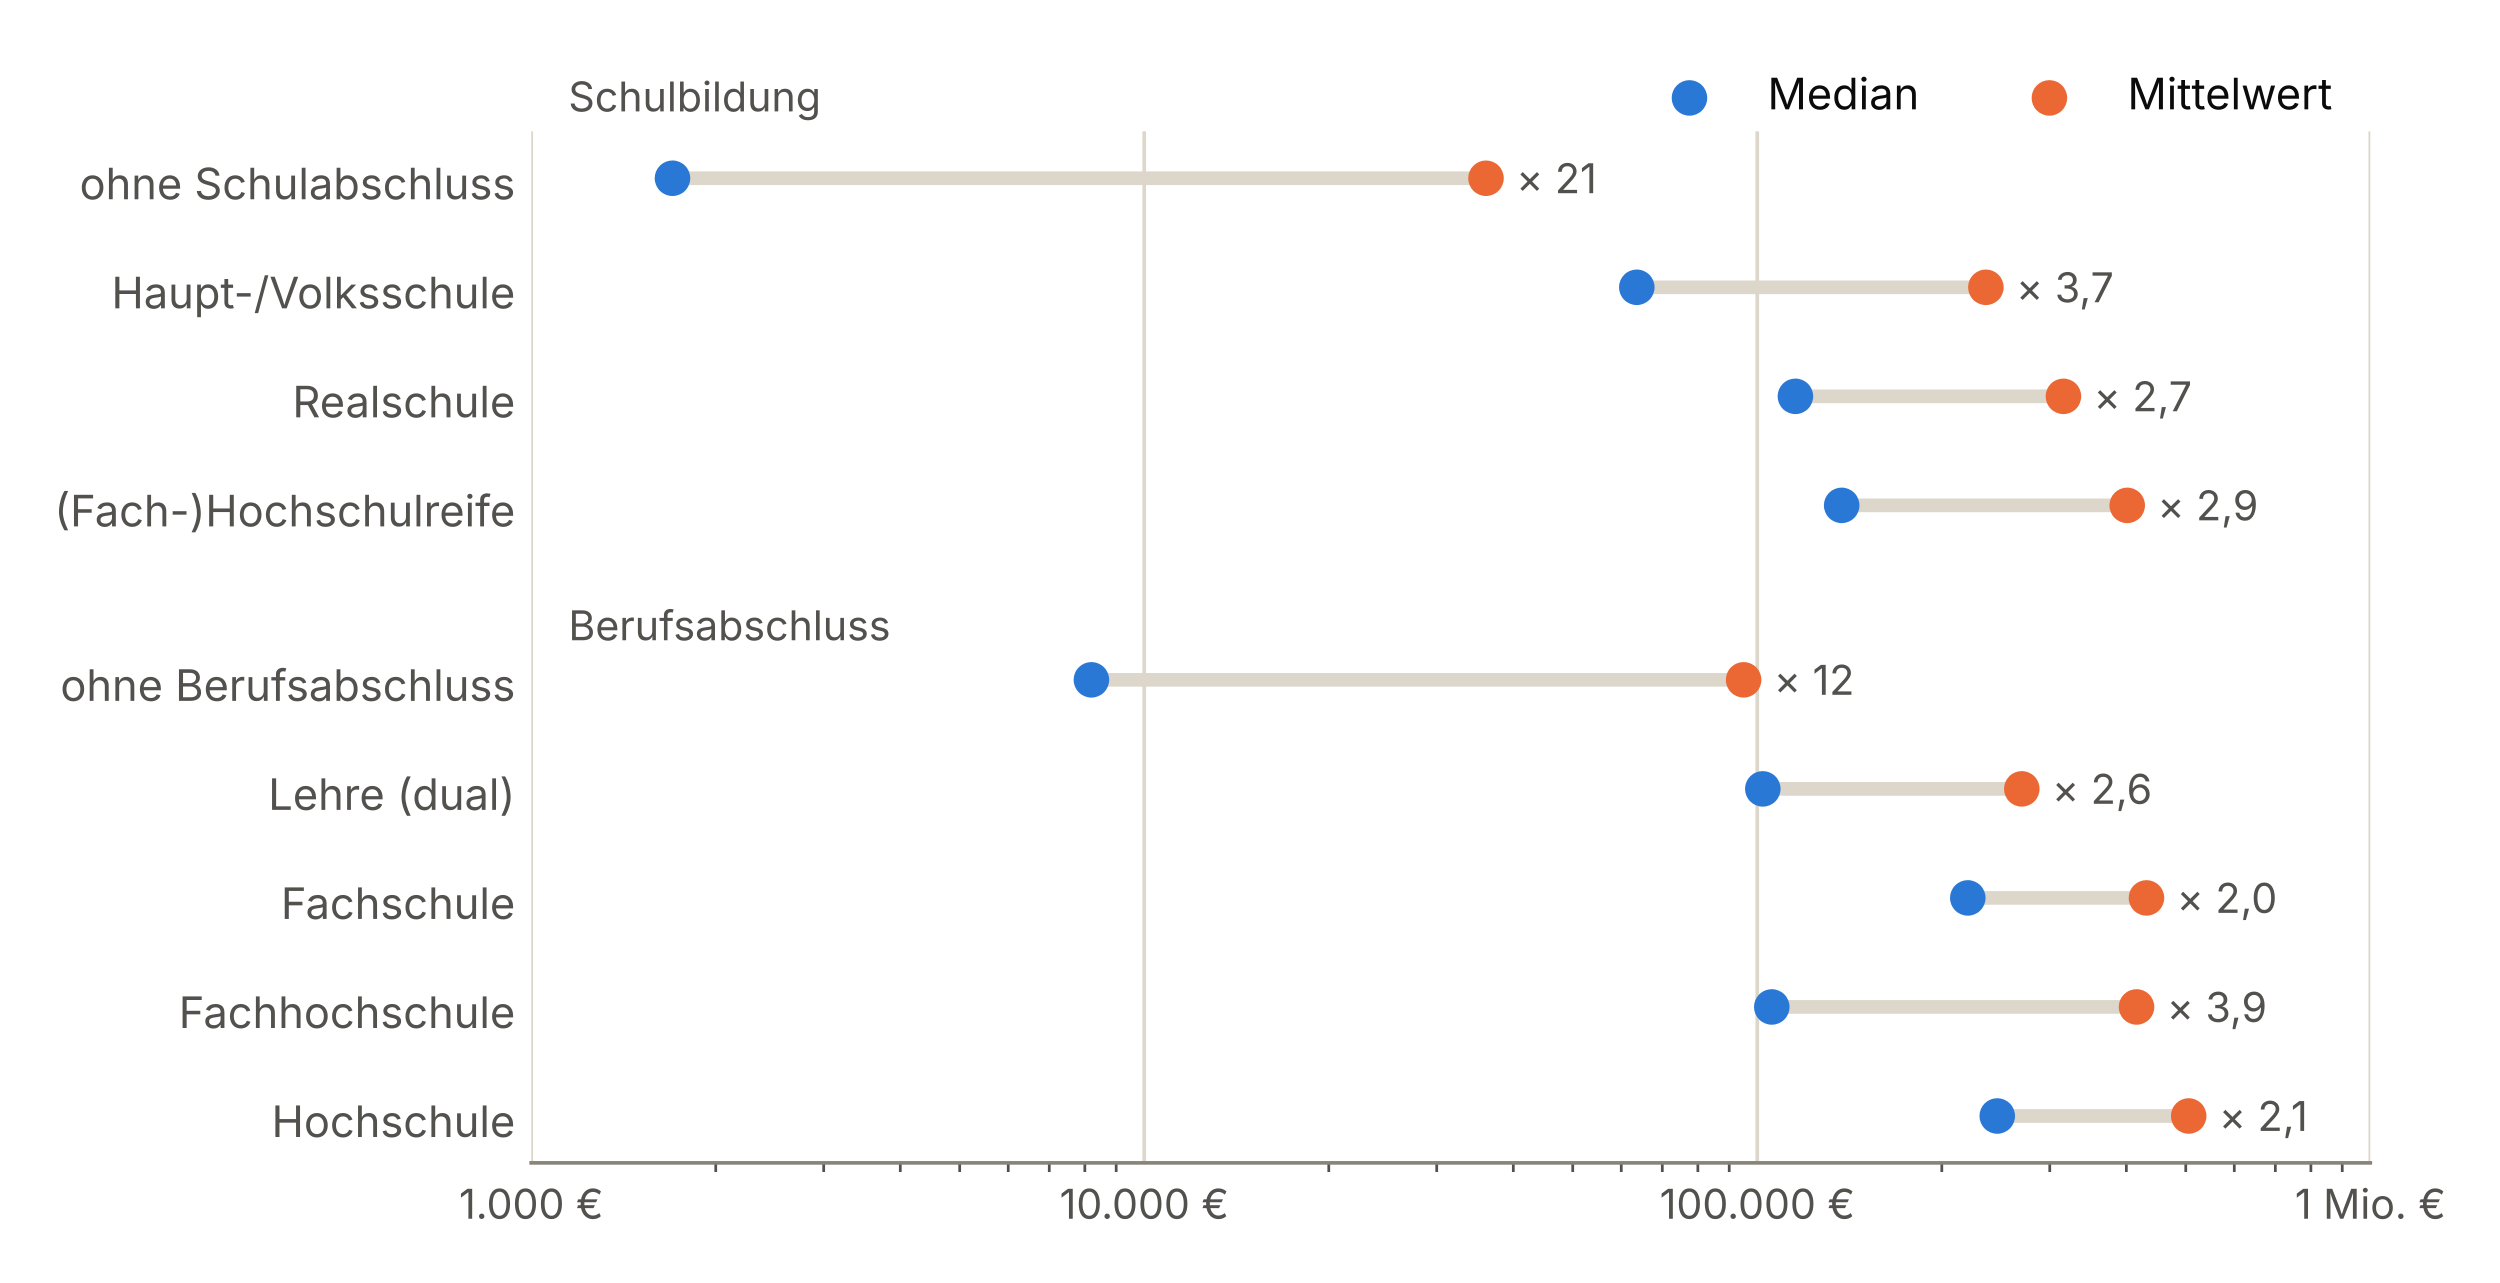
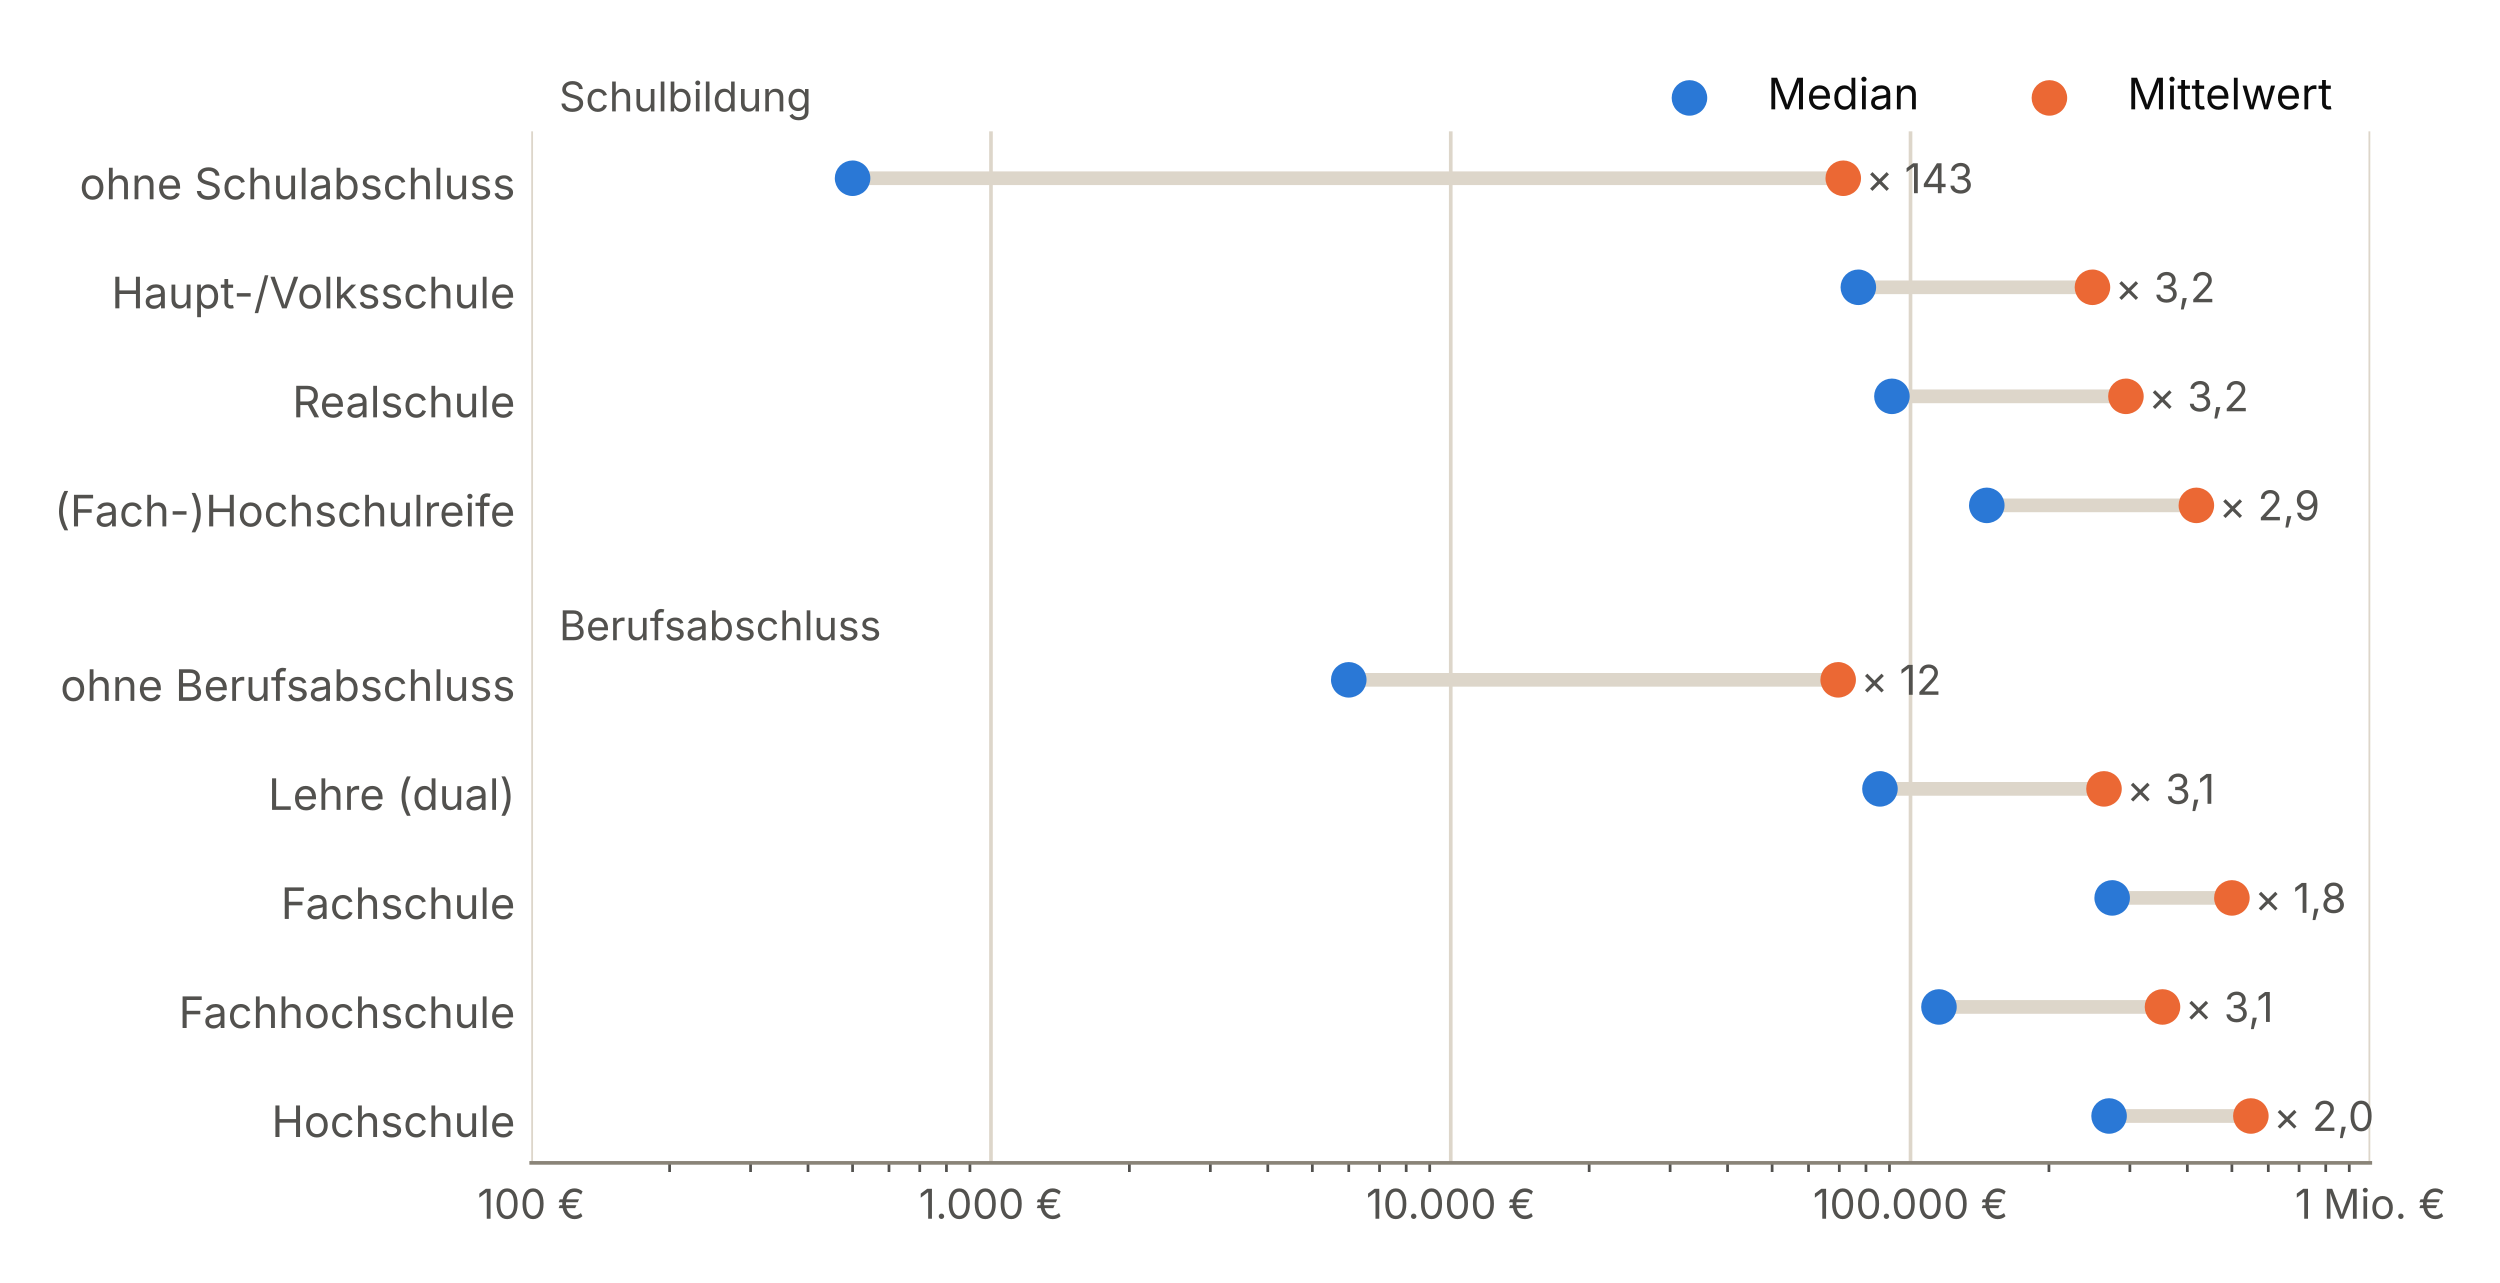
<svg xmlns="http://www.w3.org/2000/svg" xmlns:xlink="http://www.w3.org/1999/xlink" width="547.2pt" height="280.8pt" viewBox="0 0 547.2 280.8" version="1.1">
  <defs>
    <style type="text/css">*{stroke-linejoin: round; stroke-linecap: butt}</style>
  </defs>
  <g id="figure_1">
    <g id="patch_1">
      <path d="M 0 280.8  L 547.2 280.8  L 547.2 0  L 0 0  L 0 280.8  z " style="fill: none" />
    </g>
    <g id="axes_1">
      <g id="patch_2">
        <path d="M 116.27 254.53  L 518.811 254.53  L 518.811 28.752  L 116.27 28.752  L 116.27 254.53  z " style="fill: none" />
      </g>
      <g id="line2d_1">
-         <path d="M 147.192 39.014  L 325.257 39.014  " clip-path="url(#p0fa9c36479)" style="fill: none; stroke: #ddd6ca; stroke-width: 3; stroke-linecap: round" />
+         <path d="M 186.611 39.014  L 403.452 39.014  " clip-path="url(#pa0fac16e8b)" style="fill: none; stroke: #ddd6ca; stroke-width: 3; stroke-linecap: round" />
      </g>
      <g id="line2d_2">
-         <path d="M 358.258 62.881  L 434.668 62.881  " clip-path="url(#p0fa9c36479)" style="fill: none; stroke: #ddd6ca; stroke-width: 3; stroke-linecap: round" />
+         <path d="M 406.752 62.881  L 457.994 62.881  " clip-path="url(#pa0fac16e8b)" style="fill: none; stroke: #ddd6ca; stroke-width: 3; stroke-linecap: round" />
      </g>
      <g id="line2d_3">
-         <path d="M 392.977 86.748  L 451.642 86.748  " clip-path="url(#p0fa9c36479)" style="fill: none; stroke: #ddd6ca; stroke-width: 3; stroke-linecap: round" />
+         <path d="M 414.102 86.748  L 465.323 86.748  " clip-path="url(#pa0fac16e8b)" style="fill: none; stroke: #ddd6ca; stroke-width: 3; stroke-linecap: round" />
      </g>
      <g id="line2d_4">
-         <path d="M 403.103 110.614  L 465.604 110.614  " clip-path="url(#p0fa9c36479)" style="fill: none; stroke: #ddd6ca; stroke-width: 3; stroke-linecap: round" />
+         <path d="M 434.865 110.614  L 480.74 110.614  " clip-path="url(#pa0fac16e8b)" style="fill: none; stroke: #ddd6ca; stroke-width: 3; stroke-linecap: round" />
      </g>
      <g id="line2d_5">
-         <path d="M 238.886 148.801  L 381.641 148.801  " clip-path="url(#p0fa9c36479)" style="fill: none; stroke: #ddd6ca; stroke-width: 3; stroke-linecap: round" />
+         <path d="M 295.215 148.801  L 402.336 148.801  " clip-path="url(#pa0fac16e8b)" style="fill: none; stroke: #ddd6ca; stroke-width: 3; stroke-linecap: round" />
      </g>
      <g id="line2d_6">
-         <path d="M 385.841 172.668  L 442.532 172.668  " clip-path="url(#p0fa9c36479)" style="fill: none; stroke: #ddd6ca; stroke-width: 3; stroke-linecap: round" />
+         <path d="M 411.482 172.668  L 460.521 172.668  " clip-path="url(#pa0fac16e8b)" style="fill: none; stroke: #ddd6ca; stroke-width: 3; stroke-linecap: round" />
      </g>
      <g id="line2d_7">
-         <path d="M 430.709 196.534  L 469.819 196.534  " clip-path="url(#p0fa9c36479)" style="fill: none; stroke: #ddd6ca; stroke-width: 3; stroke-linecap: round" />
+         <path d="M 462.308 196.534  L 488.516 196.534  " clip-path="url(#pa0fac16e8b)" style="fill: none; stroke: #ddd6ca; stroke-width: 3; stroke-linecap: round" />
      </g>
      <g id="line2d_8">
-         <path d="M 387.806 220.401  L 467.644 220.401  " clip-path="url(#p0fa9c36479)" style="fill: none; stroke: #ddd6ca; stroke-width: 3; stroke-linecap: round" />
+         <path d="M 424.398 220.401  L 473.326 220.401  " clip-path="url(#pa0fac16e8b)" style="fill: none; stroke: #ddd6ca; stroke-width: 3; stroke-linecap: round" />
      </g>
      <g id="line2d_9">
-         <path d="M 437.157 244.268  L 479.056 244.268  " clip-path="url(#p0fa9c36479)" style="fill: none; stroke: #ddd6ca; stroke-width: 3; stroke-linecap: round" />
+         <path d="M 461.634 244.268  L 492.666 244.268  " clip-path="url(#pa0fac16e8b)" style="fill: none; stroke: #ddd6ca; stroke-width: 3; stroke-linecap: round" />
      </g>
      <g id="matplotlib.axis_1">
        <g id="xtick_1">
          <g id="line2d_10">
-             <path d="M 116.27 254.53  L 116.27 28.752  " clip-path="url(#p0fa9c36479)" style="fill: none; stroke: #ddd6ca; stroke-width: 0.8; stroke-linecap: square" />
+             <path d="M 116.27 254.53  L 116.27 28.752  " clip-path="url(#pa0fac16e8b)" style="fill: none; stroke: #ddd6ca; stroke-width: 0.8; stroke-linecap: square" />
          </g>
          <g id="line2d_11" />
          <g id="text_1">
-             <text style="font-size: 9px; font-family: 'Inter', 'DejaVu Sans', sans-serif; text-anchor: middle; fill: #52514e" x="116.27" y="266.749" transform="rotate(-0 116.27 266.7491)">1.000 €</text>
+             <text style="font-size: 9px; font-family: 'Inter', 'DejaVu Sans', sans-serif; text-anchor: middle; fill: #52514e" x="116.27" y="266.749" transform="rotate(-0 116.27 266.7491)">100 €</text>
          </g>
        </g>
        <g id="xtick_2">
          <g id="line2d_12">
-             <path d="M 250.45 254.53  L 250.45 28.752  " clip-path="url(#p0fa9c36479)" style="fill: none; stroke: #ddd6ca; stroke-width: 0.8; stroke-linecap: square" />
+             <path d="M 216.905 254.53  L 216.905 28.752  " clip-path="url(#pa0fac16e8b)" style="fill: none; stroke: #ddd6ca; stroke-width: 0.8; stroke-linecap: square" />
          </g>
          <g id="line2d_13" />
          <g id="text_2">
-             <text style="font-size: 9px; font-family: 'Inter', 'DejaVu Sans', sans-serif; text-anchor: middle; fill: #52514e" x="250.45" y="266.749" transform="rotate(-0 250.4502 266.7491)">10.000 €</text>
+             <text style="font-size: 9px; font-family: 'Inter', 'DejaVu Sans', sans-serif; text-anchor: middle; fill: #52514e" x="216.905" y="266.749" transform="rotate(-0 216.9052 266.7491)">1.000 €</text>
          </g>
        </g>
        <g id="xtick_3">
          <g id="line2d_14">
-             <path d="M 384.63 254.53  L 384.63 28.752  " clip-path="url(#p0fa9c36479)" style="fill: none; stroke: #ddd6ca; stroke-width: 0.8; stroke-linecap: square" />
+             <path d="M 317.54 254.53  L 317.54 28.752  " clip-path="url(#pa0fac16e8b)" style="fill: none; stroke: #ddd6ca; stroke-width: 0.8; stroke-linecap: square" />
          </g>
          <g id="line2d_15" />
          <g id="text_3">
-             <text style="font-size: 9px; font-family: 'Inter', 'DejaVu Sans', sans-serif; text-anchor: middle; fill: #52514e" x="384.63" y="266.749" transform="rotate(-0 384.6304 266.7491)">100.000 €</text>
+             <text style="font-size: 9px; font-family: 'Inter', 'DejaVu Sans', sans-serif; text-anchor: middle; fill: #52514e" x="317.54" y="266.749" transform="rotate(-0 317.5403 266.7491)">10.000 €</text>
          </g>
        </g>
        <g id="xtick_4">
          <g id="line2d_16">
-             <path d="M 518.811 254.53  L 518.811 28.752  " clip-path="url(#p0fa9c36479)" style="fill: none; stroke: #ddd6ca; stroke-width: 0.8; stroke-linecap: square" />
+             <path d="M 418.175 254.53  L 418.175 28.752  " clip-path="url(#pa0fac16e8b)" style="fill: none; stroke: #ddd6ca; stroke-width: 0.8; stroke-linecap: square" />
          </g>
          <g id="line2d_17" />
          <g id="text_4">
-             <text style="font-size: 9px; font-family: 'Inter', 'DejaVu Sans', sans-serif; text-anchor: middle; fill: #52514e" x="518.811" y="266.749" transform="rotate(-0 518.8106 266.7491)">1 Mio. €</text>
+             <text style="font-size: 9px; font-family: 'Inter', 'DejaVu Sans', sans-serif; text-anchor: middle; fill: #52514e" x="418.175" y="266.749" transform="rotate(-0 418.1755 266.7491)">100.000 €</text>
          </g>
        </g>
        <g id="xtick_5">
          <g id="line2d_18">
+             <path d="M 518.811 254.53  L 518.811 28.752  " clip-path="url(#pa0fac16e8b)" style="fill: none; stroke: #ddd6ca; stroke-width: 0.8; stroke-linecap: square" />
+           </g>
+           <g id="line2d_19" />
+           <g id="text_5">
+             <text style="font-size: 9px; font-family: 'Inter', 'DejaVu Sans', sans-serif; text-anchor: middle; fill: #52514e" x="518.811" y="266.749" transform="rotate(-0 518.8106 266.7491)">1 Mio. €</text>
+           </g>
+         </g>
+         <g id="xtick_6">
+           <g id="line2d_20">
            <defs>
-               <path id="m7b71d09df9" d="M 0 0  L 0 2  " style="stroke: #52514e; stroke-width: 0.6" />
+               <path id="m63325f8dd9" d="M 0 0  L 0 2  " style="stroke: #52514e; stroke-width: 0.6" />
            </defs>
            <g>
-               <use xlink:href="#m7b71d09df9" x="156.662" y="254.53" style="fill: #52514e; stroke: #52514e; stroke-width: 0.6" />
-             </g>
-           </g>
-         </g>
-         <g id="xtick_6">
-           <g id="line2d_19">
-             <g>
-               <use xlink:href="#m7b71d09df9" x="180.29" y="254.53" style="fill: #52514e; stroke: #52514e; stroke-width: 0.6" />
+               <use xlink:href="#m63325f8dd9" x="146.564" y="254.53" style="fill: #52514e; stroke: #52514e; stroke-width: 0.6" />
            </g>
          </g>
        </g>
        <g id="xtick_7">
-           <g id="line2d_20">
-             <g>
-               <use xlink:href="#m7b71d09df9" x="197.055" y="254.53" style="fill: #52514e; stroke: #52514e; stroke-width: 0.6" />
+           <g id="line2d_21">
+             <g>
+               <use xlink:href="#m63325f8dd9" x="164.285" y="254.53" style="fill: #52514e; stroke: #52514e; stroke-width: 0.6" />
            </g>
          </g>
        </g>
        <g id="xtick_8">
-           <g id="line2d_21">
-             <g>
-               <use xlink:href="#m7b71d09df9" x="210.058" y="254.53" style="fill: #52514e; stroke: #52514e; stroke-width: 0.6" />
+           <g id="line2d_22">
+             <g>
+               <use xlink:href="#m63325f8dd9" x="176.858" y="254.53" style="fill: #52514e; stroke: #52514e; stroke-width: 0.6" />
            </g>
          </g>
        </g>
        <g id="xtick_9">
-           <g id="line2d_22">
-             <g>
-               <use xlink:href="#m7b71d09df9" x="220.682" y="254.53" style="fill: #52514e; stroke: #52514e; stroke-width: 0.6" />
+           <g id="line2d_23">
+             <g>
+               <use xlink:href="#m63325f8dd9" x="186.611" y="254.53" style="fill: #52514e; stroke: #52514e; stroke-width: 0.6" />
            </g>
          </g>
        </g>
        <g id="xtick_10">
-           <g id="line2d_23">
-             <g>
-               <use xlink:href="#m7b71d09df9" x="229.665" y="254.53" style="fill: #52514e; stroke: #52514e; stroke-width: 0.6" />
+           <g id="line2d_24">
+             <g>
+               <use xlink:href="#m63325f8dd9" x="194.579" y="254.53" style="fill: #52514e; stroke: #52514e; stroke-width: 0.6" />
            </g>
          </g>
        </g>
        <g id="xtick_11">
-           <g id="line2d_24">
-             <g>
-               <use xlink:href="#m7b71d09df9" x="237.447" y="254.53" style="fill: #52514e; stroke: #52514e; stroke-width: 0.6" />
+           <g id="line2d_25">
+             <g>
+               <use xlink:href="#m63325f8dd9" x="201.317" y="254.53" style="fill: #52514e; stroke: #52514e; stroke-width: 0.6" />
            </g>
          </g>
        </g>
        <g id="xtick_12">
-           <g id="line2d_25">
-             <g>
-               <use xlink:href="#m7b71d09df9" x="244.31" y="254.53" style="fill: #52514e; stroke: #52514e; stroke-width: 0.6" />
+           <g id="line2d_26">
+             <g>
+               <use xlink:href="#m63325f8dd9" x="207.153" y="254.53" style="fill: #52514e; stroke: #52514e; stroke-width: 0.6" />
            </g>
          </g>
        </g>
        <g id="xtick_13">
-           <g id="line2d_26">
-             <g>
-               <use xlink:href="#m7b71d09df9" x="290.842" y="254.53" style="fill: #52514e; stroke: #52514e; stroke-width: 0.6" />
+           <g id="line2d_27">
+             <g>
+               <use xlink:href="#m63325f8dd9" x="212.3" y="254.53" style="fill: #52514e; stroke: #52514e; stroke-width: 0.6" />
            </g>
          </g>
        </g>
        <g id="xtick_14">
-           <g id="line2d_27">
-             <g>
-               <use xlink:href="#m7b71d09df9" x="314.47" y="254.53" style="fill: #52514e; stroke: #52514e; stroke-width: 0.6" />
+           <g id="line2d_28">
+             <g>
+               <use xlink:href="#m63325f8dd9" x="247.199" y="254.53" style="fill: #52514e; stroke: #52514e; stroke-width: 0.6" />
            </g>
          </g>
        </g>
        <g id="xtick_15">
-           <g id="line2d_28">
-             <g>
-               <use xlink:href="#m7b71d09df9" x="331.235" y="254.53" style="fill: #52514e; stroke: #52514e; stroke-width: 0.6" />
+           <g id="line2d_29">
+             <g>
+               <use xlink:href="#m63325f8dd9" x="264.92" y="254.53" style="fill: #52514e; stroke: #52514e; stroke-width: 0.6" />
            </g>
          </g>
        </g>
        <g id="xtick_16">
-           <g id="line2d_29">
-             <g>
-               <use xlink:href="#m7b71d09df9" x="344.238" y="254.53" style="fill: #52514e; stroke: #52514e; stroke-width: 0.6" />
+           <g id="line2d_30">
+             <g>
+               <use xlink:href="#m63325f8dd9" x="277.494" y="254.53" style="fill: #52514e; stroke: #52514e; stroke-width: 0.6" />
            </g>
          </g>
        </g>
        <g id="xtick_17">
-           <g id="line2d_30">
-             <g>
-               <use xlink:href="#m7b71d09df9" x="354.863" y="254.53" style="fill: #52514e; stroke: #52514e; stroke-width: 0.6" />
+           <g id="line2d_31">
+             <g>
+               <use xlink:href="#m63325f8dd9" x="287.246" y="254.53" style="fill: #52514e; stroke: #52514e; stroke-width: 0.6" />
            </g>
          </g>
        </g>
        <g id="xtick_18">
-           <g id="line2d_31">
-             <g>
-               <use xlink:href="#m7b71d09df9" x="363.846" y="254.53" style="fill: #52514e; stroke: #52514e; stroke-width: 0.6" />
+           <g id="line2d_32">
+             <g>
+               <use xlink:href="#m63325f8dd9" x="295.215" y="254.53" style="fill: #52514e; stroke: #52514e; stroke-width: 0.6" />
            </g>
          </g>
        </g>
        <g id="xtick_19">
-           <g id="line2d_32">
-             <g>
-               <use xlink:href="#m7b71d09df9" x="371.627" y="254.53" style="fill: #52514e; stroke: #52514e; stroke-width: 0.6" />
+           <g id="line2d_33">
+             <g>
+               <use xlink:href="#m63325f8dd9" x="301.952" y="254.53" style="fill: #52514e; stroke: #52514e; stroke-width: 0.6" />
            </g>
          </g>
        </g>
        <g id="xtick_20">
-           <g id="line2d_33">
-             <g>
-               <use xlink:href="#m7b71d09df9" x="378.491" y="254.53" style="fill: #52514e; stroke: #52514e; stroke-width: 0.6" />
+           <g id="line2d_34">
+             <g>
+               <use xlink:href="#m63325f8dd9" x="307.788" y="254.53" style="fill: #52514e; stroke: #52514e; stroke-width: 0.6" />
            </g>
          </g>
        </g>
        <g id="xtick_21">
-           <g id="line2d_34">
-             <g>
-               <use xlink:href="#m7b71d09df9" x="425.023" y="254.53" style="fill: #52514e; stroke: #52514e; stroke-width: 0.6" />
+           <g id="line2d_35">
+             <g>
+               <use xlink:href="#m63325f8dd9" x="312.935" y="254.53" style="fill: #52514e; stroke: #52514e; stroke-width: 0.6" />
            </g>
          </g>
        </g>
        <g id="xtick_22">
-           <g id="line2d_35">
-             <g>
-               <use xlink:href="#m7b71d09df9" x="448.651" y="254.53" style="fill: #52514e; stroke: #52514e; stroke-width: 0.6" />
+           <g id="line2d_36">
+             <g>
+               <use xlink:href="#m63325f8dd9" x="347.835" y="254.53" style="fill: #52514e; stroke: #52514e; stroke-width: 0.6" />
            </g>
          </g>
        </g>
        <g id="xtick_23">
-           <g id="line2d_36">
-             <g>
-               <use xlink:href="#m7b71d09df9" x="465.415" y="254.53" style="fill: #52514e; stroke: #52514e; stroke-width: 0.6" />
+           <g id="line2d_37">
+             <g>
+               <use xlink:href="#m63325f8dd9" x="365.555" y="254.53" style="fill: #52514e; stroke: #52514e; stroke-width: 0.6" />
            </g>
          </g>
        </g>
        <g id="xtick_24">
-           <g id="line2d_37">
-             <g>
-               <use xlink:href="#m7b71d09df9" x="478.418" y="254.53" style="fill: #52514e; stroke: #52514e; stroke-width: 0.6" />
+           <g id="line2d_38">
+             <g>
+               <use xlink:href="#m63325f8dd9" x="378.129" y="254.53" style="fill: #52514e; stroke: #52514e; stroke-width: 0.6" />
            </g>
          </g>
        </g>
        <g id="xtick_25">
-           <g id="line2d_38">
-             <g>
-               <use xlink:href="#m7b71d09df9" x="489.043" y="254.53" style="fill: #52514e; stroke: #52514e; stroke-width: 0.6" />
+           <g id="line2d_39">
+             <g>
+               <use xlink:href="#m63325f8dd9" x="387.881" y="254.53" style="fill: #52514e; stroke: #52514e; stroke-width: 0.6" />
            </g>
          </g>
        </g>
        <g id="xtick_26">
-           <g id="line2d_39">
-             <g>
-               <use xlink:href="#m7b71d09df9" x="498.026" y="254.53" style="fill: #52514e; stroke: #52514e; stroke-width: 0.6" />
+           <g id="line2d_40">
+             <g>
+               <use xlink:href="#m63325f8dd9" x="395.85" y="254.53" style="fill: #52514e; stroke: #52514e; stroke-width: 0.6" />
            </g>
          </g>
        </g>
        <g id="xtick_27">
-           <g id="line2d_40">
-             <g>
-               <use xlink:href="#m7b71d09df9" x="505.807" y="254.53" style="fill: #52514e; stroke: #52514e; stroke-width: 0.6" />
+           <g id="line2d_41">
+             <g>
+               <use xlink:href="#m63325f8dd9" x="402.587" y="254.53" style="fill: #52514e; stroke: #52514e; stroke-width: 0.6" />
            </g>
          </g>
        </g>
        <g id="xtick_28">
-           <g id="line2d_41">
-             <g>
-               <use xlink:href="#m7b71d09df9" x="512.671" y="254.53" style="fill: #52514e; stroke: #52514e; stroke-width: 0.6" />
+           <g id="line2d_42">
+             <g>
+               <use xlink:href="#m63325f8dd9" x="408.423" y="254.53" style="fill: #52514e; stroke: #52514e; stroke-width: 0.6" />
+             </g>
+           </g>
+         </g>
+         <g id="xtick_29">
+           <g id="line2d_43">
+             <g>
+               <use xlink:href="#m63325f8dd9" x="413.571" y="254.53" style="fill: #52514e; stroke: #52514e; stroke-width: 0.6" />
+             </g>
+           </g>
+         </g>
+         <g id="xtick_30">
+           <g id="line2d_44">
+             <g>
+               <use xlink:href="#m63325f8dd9" x="448.47" y="254.53" style="fill: #52514e; stroke: #52514e; stroke-width: 0.6" />
+             </g>
+           </g>
+         </g>
+         <g id="xtick_31">
+           <g id="line2d_45">
+             <g>
+               <use xlink:href="#m63325f8dd9" x="466.191" y="254.53" style="fill: #52514e; stroke: #52514e; stroke-width: 0.6" />
+             </g>
+           </g>
+         </g>
+         <g id="xtick_32">
+           <g id="line2d_46">
+             <g>
+               <use xlink:href="#m63325f8dd9" x="478.764" y="254.53" style="fill: #52514e; stroke: #52514e; stroke-width: 0.6" />
+             </g>
+           </g>
+         </g>
+         <g id="xtick_33">
+           <g id="line2d_47">
+             <g>
+               <use xlink:href="#m63325f8dd9" x="488.516" y="254.53" style="fill: #52514e; stroke: #52514e; stroke-width: 0.6" />
+             </g>
+           </g>
+         </g>
+         <g id="xtick_34">
+           <g id="line2d_48">
+             <g>
+               <use xlink:href="#m63325f8dd9" x="496.485" y="254.53" style="fill: #52514e; stroke: #52514e; stroke-width: 0.6" />
+             </g>
+           </g>
+         </g>
+         <g id="xtick_35">
+           <g id="line2d_49">
+             <g>
+               <use xlink:href="#m63325f8dd9" x="503.222" y="254.53" style="fill: #52514e; stroke: #52514e; stroke-width: 0.6" />
+             </g>
+           </g>
+         </g>
+         <g id="xtick_36">
+           <g id="line2d_50">
+             <g>
+               <use xlink:href="#m63325f8dd9" x="509.058" y="254.53" style="fill: #52514e; stroke: #52514e; stroke-width: 0.6" />
+             </g>
+           </g>
+         </g>
+         <g id="xtick_37">
+           <g id="line2d_51">
+             <g>
+               <use xlink:href="#m63325f8dd9" x="514.206" y="254.53" style="fill: #52514e; stroke: #52514e; stroke-width: 0.6" />
            </g>
          </g>
        </g>
      </g>
      <g id="matplotlib.axis_2">
        <g id="ytick_1">
-           <g id="line2d_42" />
-           <g id="text_5">
+           <g id="line2d_52" />
+           <g id="text_6">
            <text style="font-size: 9.5px; font-family: 'Inter', 'DejaVu Sans', sans-serif; text-anchor: end; fill: #52514e" x="112.77" y="43.616" transform="rotate(-0 112.77 43.61583)">ohne Schulabschluss</text>
          </g>
        </g>
        <g id="ytick_2">
-           <g id="line2d_43" />
-           <g id="text_6">
+           <g id="line2d_53" />
+           <g id="text_7">
            <text style="font-size: 9.5px; font-family: 'Inter', 'DejaVu Sans', sans-serif; text-anchor: end; fill: #52514e" x="112.77" y="67.483" transform="rotate(-0 112.77 67.48251)">Haupt-/Volksschule</text>
          </g>
        </g>
        <g id="ytick_3">
-           <g id="line2d_44" />
-           <g id="text_7">
+           <g id="line2d_54" />
+           <g id="text_8">
            <text style="font-size: 9.5px; font-family: 'Inter', 'DejaVu Sans', sans-serif; text-anchor: end; fill: #52514e" x="112.77" y="91.349" transform="rotate(-0 112.77 91.34918)">Realschule</text>
          </g>
        </g>
        <g id="ytick_4">
-           <g id="line2d_45" />
-           <g id="text_8">
+           <g id="line2d_55" />
+           <g id="text_9">
            <text style="font-size: 9.5px; font-family: 'Inter', 'DejaVu Sans', sans-serif; text-anchor: end; fill: #52514e" x="112.77" y="115.216" transform="rotate(-0 112.77 115.2159)">(Fach-)Hochschulreife</text>
          </g>
        </g>
        <g id="ytick_5">
-           <g id="line2d_46" />
-           <g id="text_9">
+           <g id="line2d_56" />
+           <g id="text_10">
            <text style="font-size: 9.5px; font-family: 'Inter', 'DejaVu Sans', sans-serif; text-anchor: end; fill: #52514e" x="112.77" y="153.403" transform="rotate(-0 112.77 153.4025)">ohne Berufsabschluss</text>
          </g>
        </g>
        <g id="ytick_6">
-           <g id="line2d_47" />
-           <g id="text_10">
+           <g id="line2d_57" />
+           <g id="text_11">
            <text style="font-size: 9.5px; font-family: 'Inter', 'DejaVu Sans', sans-serif; text-anchor: end; fill: #52514e" x="112.77" y="177.269" transform="rotate(-0 112.77 177.2692)">Lehre (dual)</text>
          </g>
        </g>
        <g id="ytick_7">
-           <g id="line2d_48" />
-           <g id="text_11">
+           <g id="line2d_58" />
+           <g id="text_12">
            <text style="font-size: 9.5px; font-family: 'Inter', 'DejaVu Sans', sans-serif; text-anchor: end; fill: #52514e" x="112.77" y="201.136" transform="rotate(-0 112.77 201.1359)">Fachschule</text>
          </g>
        </g>
        <g id="ytick_8">
-           <g id="line2d_49" />
-           <g id="text_12">
+           <g id="line2d_59" />
+           <g id="text_13">
            <text style="font-size: 9.5px; font-family: 'Inter', 'DejaVu Sans', sans-serif; text-anchor: end; fill: #52514e" x="112.77" y="225.003" transform="rotate(-0 112.77 225.0026)">Fachhochschule</text>
          </g>
        </g>
        <g id="ytick_9">
-           <g id="line2d_50" />
-           <g id="text_13">
+           <g id="line2d_60" />
+           <g id="text_14">
            <text style="font-size: 9.5px; font-family: 'Inter', 'DejaVu Sans', sans-serif; text-anchor: end; fill: #52514e" x="112.77" y="248.869" transform="rotate(-0 112.77 248.8692)">Hochschule</text>
          </g>
        </g>
      </g>
      <g id="patch_3">
        <path d="M 116.27 254.53  L 518.811 254.53  " style="fill: none; stroke: #8a8478; stroke-width: 0.8; stroke-linejoin: miter; stroke-linecap: square" />
      </g>
      <g id="PathCollection_1">
        <defs>
-           <path id="me96f2952eb" d="M 0 3.391  C 0.899 3.391 1.762 3.034 2.398 2.398  C 3.034 1.762 3.391 0.899 3.391 0  C 3.391 -0.899 3.034 -1.762 2.398 -2.398  C 1.762 -3.034 0.899 -3.391 0 -3.391  C -0.899 -3.391 -1.762 -3.034 -2.398 -2.398  C -3.034 -1.762 -3.391 -0.899 -3.391 0  C -3.391 0.899 -3.034 1.762 -2.398 2.398  C -1.762 3.034 -0.899 3.391 0 3.391  z " style="stroke: #2a78d6" />
+           <path id="m81c21ede5a" d="M 0 3.391  C 0.899 3.391 1.762 3.034 2.398 2.398  C 3.034 1.762 3.391 0.899 3.391 0  C 3.391 -0.899 3.034 -1.762 2.398 -2.398  C 1.762 -3.034 0.899 -3.391 0 -3.391  C -0.899 -3.391 -1.762 -3.034 -2.398 -2.398  C -3.034 -1.762 -3.391 -0.899 -3.391 0  C -3.391 0.899 -3.034 1.762 -2.398 2.398  C -1.762 3.034 -0.899 3.391 0 3.391  z " style="stroke: #2a78d6" />
        </defs>
-         <g clip-path="url(#p0fa9c36479)">
-           <use xlink:href="#me96f2952eb" x="147.192" y="39.014" style="fill: #2a78d6; stroke: #2a78d6" />
+         <g clip-path="url(#pa0fac16e8b)">
+           <use xlink:href="#m81c21ede5a" x="186.611" y="39.014" style="fill: #2a78d6; stroke: #2a78d6" />
        </g>
      </g>
      <g id="PathCollection_2">
        <defs>
-           <path id="ma8cb109dbf" d="M 0 3.391  C 0.899 3.391 1.762 3.034 2.398 2.398  C 3.034 1.762 3.391 0.899 3.391 0  C 3.391 -0.899 3.034 -1.762 2.398 -2.398  C 1.762 -3.034 0.899 -3.391 0 -3.391  C -0.899 -3.391 -1.762 -3.034 -2.398 -2.398  C -3.034 -1.762 -3.391 -0.899 -3.391 0  C -3.391 0.899 -3.034 1.762 -2.398 2.398  C -1.762 3.034 -0.899 3.391 0 3.391  z " style="stroke: #eb6834" />
+           <path id="mdae4f0408c" d="M 0 3.391  C 0.899 3.391 1.762 3.034 2.398 2.398  C 3.034 1.762 3.391 0.899 3.391 0  C 3.391 -0.899 3.034 -1.762 2.398 -2.398  C 1.762 -3.034 0.899 -3.391 0 -3.391  C -0.899 -3.391 -1.762 -3.034 -2.398 -2.398  C -3.034 -1.762 -3.391 -0.899 -3.391 0  C -3.391 0.899 -3.034 1.762 -2.398 2.398  C -1.762 3.034 -0.899 3.391 0 3.391  z " style="stroke: #eb6834" />
        </defs>
-         <g clip-path="url(#p0fa9c36479)">
-           <use xlink:href="#ma8cb109dbf" x="325.257" y="39.014" style="fill: #eb6834; stroke: #eb6834" />
-         </g>
-       </g>
-       <g id="text_14">
-         <text style="font-size: 9px; font-family: 'Inter', 'DejaVu Sans', sans-serif; text-anchor: start; fill: #52514e" x="331.861" y="42.288" transform="rotate(-0 331.8607 42.2882)">× 21</text>
+         <g clip-path="url(#pa0fac16e8b)">
+           <use xlink:href="#mdae4f0408c" x="403.452" y="39.014" style="fill: #eb6834; stroke: #eb6834" />
+         </g>
+       </g>
+       <g id="text_15">
+         <text style="font-size: 9px; font-family: 'Inter', 'DejaVu Sans', sans-serif; text-anchor: start; fill: #52514e" x="408.405" y="42.288" transform="rotate(-0 408.4054 42.2882)">× 143</text>
      </g>
      <g id="PathCollection_3">
-         <g clip-path="url(#p0fa9c36479)">
-           <use xlink:href="#me96f2952eb" x="358.258" y="62.881" style="fill: #2a78d6; stroke: #2a78d6" />
+         <g clip-path="url(#pa0fac16e8b)">
+           <use xlink:href="#m81c21ede5a" x="406.752" y="62.881" style="fill: #2a78d6; stroke: #2a78d6" />
        </g>
      </g>
      <g id="PathCollection_4">
-         <g clip-path="url(#p0fa9c36479)">
-           <use xlink:href="#ma8cb109dbf" x="434.668" y="62.881" style="fill: #eb6834; stroke: #eb6834" />
-         </g>
-       </g>
-       <g id="text_15">
-         <text style="font-size: 9px; font-family: 'Inter', 'DejaVu Sans', sans-serif; text-anchor: start; fill: #52514e" x="441.272" y="66.155" transform="rotate(-0 441.2719 66.15487)">× 3,7</text>
+         <g clip-path="url(#pa0fac16e8b)">
+           <use xlink:href="#mdae4f0408c" x="457.994" y="62.881" style="fill: #eb6834; stroke: #eb6834" />
+         </g>
+       </g>
+       <g id="text_16">
+         <text style="font-size: 9px; font-family: 'Inter', 'DejaVu Sans', sans-serif; text-anchor: start; fill: #52514e" x="462.947" y="66.155" transform="rotate(-0 462.9474 66.15487)">× 3,2</text>
      </g>
      <g id="PathCollection_5">
-         <g clip-path="url(#p0fa9c36479)">
-           <use xlink:href="#me96f2952eb" x="392.977" y="86.748" style="fill: #2a78d6; stroke: #2a78d6" />
+         <g clip-path="url(#pa0fac16e8b)">
+           <use xlink:href="#m81c21ede5a" x="414.102" y="86.748" style="fill: #2a78d6; stroke: #2a78d6" />
        </g>
      </g>
      <g id="PathCollection_6">
-         <g clip-path="url(#p0fa9c36479)">
-           <use xlink:href="#ma8cb109dbf" x="451.642" y="86.748" style="fill: #eb6834; stroke: #eb6834" />
-         </g>
-       </g>
-       <g id="text_16">
-         <text style="font-size: 9px; font-family: 'Inter', 'DejaVu Sans', sans-serif; text-anchor: start; fill: #52514e" x="458.246" y="90.022" transform="rotate(-0 458.2457 90.02155)">× 2,7</text>
+         <g clip-path="url(#pa0fac16e8b)">
+           <use xlink:href="#mdae4f0408c" x="465.323" y="86.748" style="fill: #eb6834; stroke: #eb6834" />
+         </g>
+       </g>
+       <g id="text_17">
+         <text style="font-size: 9px; font-family: 'Inter', 'DejaVu Sans', sans-serif; text-anchor: start; fill: #52514e" x="470.276" y="90.022" transform="rotate(-0 470.2756 90.02155)">× 3,2</text>
      </g>
      <g id="PathCollection_7">
-         <g clip-path="url(#p0fa9c36479)">
-           <use xlink:href="#me96f2952eb" x="403.103" y="110.614" style="fill: #2a78d6; stroke: #2a78d6" />
+         <g clip-path="url(#pa0fac16e8b)">
+           <use xlink:href="#m81c21ede5a" x="434.865" y="110.614" style="fill: #2a78d6; stroke: #2a78d6" />
        </g>
      </g>
      <g id="PathCollection_8">
-         <g clip-path="url(#p0fa9c36479)">
-           <use xlink:href="#ma8cb109dbf" x="465.604" y="110.614" style="fill: #eb6834; stroke: #eb6834" />
-         </g>
-       </g>
-       <g id="text_17">
-         <text style="font-size: 9px; font-family: 'Inter', 'DejaVu Sans', sans-serif; text-anchor: start; fill: #52514e" x="472.208" y="113.888" transform="rotate(-0 472.2081 113.8882)">× 2,9</text>
+         <g clip-path="url(#pa0fac16e8b)">
+           <use xlink:href="#mdae4f0408c" x="480.74" y="110.614" style="fill: #eb6834; stroke: #eb6834" />
+         </g>
+       </g>
+       <g id="text_18">
+         <text style="font-size: 9px; font-family: 'Inter', 'DejaVu Sans', sans-serif; text-anchor: start; fill: #52514e" x="485.693" y="113.888" transform="rotate(-0 485.693 113.8882)">× 2,9</text>
      </g>
      <g id="PathCollection_9">
-         <g clip-path="url(#p0fa9c36479)">
-           <use xlink:href="#me96f2952eb" x="238.886" y="148.801" style="fill: #2a78d6; stroke: #2a78d6" />
+         <g clip-path="url(#pa0fac16e8b)">
+           <use xlink:href="#m81c21ede5a" x="295.215" y="148.801" style="fill: #2a78d6; stroke: #2a78d6" />
        </g>
      </g>
      <g id="PathCollection_10">
-         <g clip-path="url(#p0fa9c36479)">
-           <use xlink:href="#ma8cb109dbf" x="381.641" y="148.801" style="fill: #eb6834; stroke: #eb6834" />
-         </g>
-       </g>
-       <g id="text_18">
-         <text style="font-size: 9px; font-family: 'Inter', 'DejaVu Sans', sans-serif; text-anchor: start; fill: #52514e" x="388.245" y="152.075" transform="rotate(-0 388.2455 152.0749)">× 12</text>
+         <g clip-path="url(#pa0fac16e8b)">
+           <use xlink:href="#mdae4f0408c" x="402.336" y="148.801" style="fill: #eb6834; stroke: #eb6834" />
+         </g>
+       </g>
+       <g id="text_19">
+         <text style="font-size: 9px; font-family: 'Inter', 'DejaVu Sans', sans-serif; text-anchor: start; fill: #52514e" x="407.289" y="152.075" transform="rotate(-0 407.2895 152.0749)">× 12</text>
      </g>
      <g id="PathCollection_11">
-         <g clip-path="url(#p0fa9c36479)">
-           <use xlink:href="#me96f2952eb" x="385.841" y="172.668" style="fill: #2a78d6; stroke: #2a78d6" />
+         <g clip-path="url(#pa0fac16e8b)">
+           <use xlink:href="#m81c21ede5a" x="411.482" y="172.668" style="fill: #2a78d6; stroke: #2a78d6" />
        </g>
      </g>
      <g id="PathCollection_12">
-         <g clip-path="url(#p0fa9c36479)">
-           <use xlink:href="#ma8cb109dbf" x="442.532" y="172.668" style="fill: #eb6834; stroke: #eb6834" />
-         </g>
-       </g>
-       <g id="text_19">
-         <text style="font-size: 9px; font-family: 'Inter', 'DejaVu Sans', sans-serif; text-anchor: start; fill: #52514e" x="449.137" y="175.942" transform="rotate(-0 449.1366 175.9416)">× 2,6</text>
+         <g clip-path="url(#pa0fac16e8b)">
+           <use xlink:href="#mdae4f0408c" x="460.521" y="172.668" style="fill: #eb6834; stroke: #eb6834" />
+         </g>
+       </g>
+       <g id="text_20">
+         <text style="font-size: 9px; font-family: 'Inter', 'DejaVu Sans', sans-serif; text-anchor: start; fill: #52514e" x="465.474" y="175.942" transform="rotate(-0 465.4739 175.9416)">× 3,1</text>
      </g>
      <g id="PathCollection_13">
-         <g clip-path="url(#p0fa9c36479)">
-           <use xlink:href="#me96f2952eb" x="430.709" y="196.534" style="fill: #2a78d6; stroke: #2a78d6" />
+         <g clip-path="url(#pa0fac16e8b)">
+           <use xlink:href="#m81c21ede5a" x="462.308" y="196.534" style="fill: #2a78d6; stroke: #2a78d6" />
        </g>
      </g>
      <g id="PathCollection_14">
-         <g clip-path="url(#p0fa9c36479)">
-           <use xlink:href="#ma8cb109dbf" x="469.819" y="196.534" style="fill: #eb6834; stroke: #eb6834" />
-         </g>
-       </g>
-       <g id="text_20">
-         <text style="font-size: 9px; font-family: 'Inter', 'DejaVu Sans', sans-serif; text-anchor: start; fill: #52514e" x="476.423" y="199.808" transform="rotate(-0 476.4229 199.8083)">× 2,0</text>
+         <g clip-path="url(#pa0fac16e8b)">
+           <use xlink:href="#mdae4f0408c" x="488.516" y="196.534" style="fill: #eb6834; stroke: #eb6834" />
+         </g>
+       </g>
+       <g id="text_21">
+         <text style="font-size: 9px; font-family: 'Inter', 'DejaVu Sans', sans-serif; text-anchor: start; fill: #52514e" x="493.469" y="199.808" transform="rotate(-0 493.4695 199.8083)">× 1,8</text>
      </g>
      <g id="PathCollection_15">
-         <g clip-path="url(#p0fa9c36479)">
-           <use xlink:href="#me96f2952eb" x="387.806" y="220.401" style="fill: #2a78d6; stroke: #2a78d6" />
+         <g clip-path="url(#pa0fac16e8b)">
+           <use xlink:href="#m81c21ede5a" x="424.398" y="220.401" style="fill: #2a78d6; stroke: #2a78d6" />
        </g>
      </g>
      <g id="PathCollection_16">
-         <g clip-path="url(#p0fa9c36479)">
-           <use xlink:href="#ma8cb109dbf" x="467.644" y="220.401" style="fill: #eb6834; stroke: #eb6834" />
-         </g>
-       </g>
-       <g id="text_21">
-         <text style="font-size: 9px; font-family: 'Inter', 'DejaVu Sans', sans-serif; text-anchor: start; fill: #52514e" x="474.249" y="223.675" transform="rotate(-0 474.2485 223.6749)">× 3,9</text>
+         <g clip-path="url(#pa0fac16e8b)">
+           <use xlink:href="#mdae4f0408c" x="473.326" y="220.401" style="fill: #eb6834; stroke: #eb6834" />
+         </g>
+       </g>
+       <g id="text_22">
+         <text style="font-size: 9px; font-family: 'Inter', 'DejaVu Sans', sans-serif; text-anchor: start; fill: #52514e" x="478.279" y="223.675" transform="rotate(-0 478.2787 223.6749)">× 3,1</text>
      </g>
      <g id="PathCollection_17">
-         <g clip-path="url(#p0fa9c36479)">
-           <use xlink:href="#me96f2952eb" x="437.157" y="244.268" style="fill: #2a78d6; stroke: #2a78d6" />
+         <g clip-path="url(#pa0fac16e8b)">
+           <use xlink:href="#m81c21ede5a" x="461.634" y="244.268" style="fill: #2a78d6; stroke: #2a78d6" />
        </g>
      </g>
      <g id="PathCollection_18">
-         <g clip-path="url(#p0fa9c36479)">
-           <use xlink:href="#ma8cb109dbf" x="479.056" y="244.268" style="fill: #eb6834; stroke: #eb6834" />
-         </g>
-       </g>
-       <g id="text_22">
-         <text style="font-size: 9px; font-family: 'Inter', 'DejaVu Sans', sans-serif; text-anchor: start; fill: #52514e" x="485.66" y="247.542" transform="rotate(-0 485.66 247.5416)">× 2,1</text>
+         <g clip-path="url(#pa0fac16e8b)">
+           <use xlink:href="#mdae4f0408c" x="492.666" y="244.268" style="fill: #eb6834; stroke: #eb6834" />
+         </g>
      </g>
      <g id="text_23">
-         <text style="font-size: 9px; font-family: 'Inter', 'DejaVu Sans', sans-serif; text-anchor: start; fill: #52514e" x="124.414" y="24.388" transform="rotate(-0 124.4144 24.38819)">Schulbildung</text>
+         <text style="font-size: 9px; font-family: 'Inter', 'DejaVu Sans', sans-serif; text-anchor: start; fill: #52514e" x="497.619" y="247.542" transform="rotate(-0 497.6192 247.5416)">× 2,0</text>
      </g>
      <g id="text_24">
-         <text style="font-size: 9px; font-family: 'Inter', 'DejaVu Sans', sans-serif; text-anchor: start; fill: #52514e" x="124.414" y="140.142" transform="rotate(-0 124.4144 140.1416)">Berufsabschluss</text>
+         <text style="font-size: 9px; font-family: 'Inter', 'DejaVu Sans', sans-serif; text-anchor: start; fill: #52514e" x="122.378" y="24.388" transform="rotate(-0 122.3783 24.38819)">Schulbildung</text>
+       </g>
+       <g id="text_25">
+         <text style="font-size: 9px; font-family: 'Inter', 'DejaVu Sans', sans-serif; text-anchor: start; fill: #52514e" x="122.378" y="140.142" transform="rotate(-0 122.3783 140.1416)">Berufsabschluss</text>
      </g>
      <g id="legend_1">
        <g id="PathCollection_19">
          <g>
-             <use xlink:href="#me96f2952eb" x="369.788" y="21.433" style="fill: #2a78d6; stroke: #2a78d6" />
-           </g>
-         </g>
-         <g id="text_25">
+             <use xlink:href="#m81c21ede5a" x="369.788" y="21.433" style="fill: #2a78d6; stroke: #2a78d6" />
+           </g>
+         </g>
+         <g id="text_26">
          <text style="font-size: 9.5px; font-family: 'Inter', 'DejaVu Sans', sans-serif; text-anchor: start; fill: #0b0b0b" x="386.888" y="23.927" transform="rotate(-0 386.8883 23.92685)">Median</text>
        </g>
        <g id="PathCollection_20">
          <g>
-             <use xlink:href="#ma8cb109dbf" x="448.573" y="21.433" style="fill: #eb6834; stroke: #eb6834" />
-           </g>
-         </g>
-         <g id="text_26">
+             <use xlink:href="#mdae4f0408c" x="448.573" y="21.433" style="fill: #eb6834; stroke: #eb6834" />
+           </g>
+         </g>
+         <g id="text_27">
          <text style="font-size: 9.5px; font-family: 'Inter', 'DejaVu Sans', sans-serif; text-anchor: start; fill: #0b0b0b" x="465.673" y="23.927" transform="rotate(-0 465.673 23.92685)">Mittelwert</text>
        </g>
      </g>
    </g>
  </g>
  <defs>
-     <clipPath id="p0fa9c36479">
+     <clipPath id="pa0fac16e8b">
      <rect x="116.27" y="28.752" width="402.541" height="225.779" />
    </clipPath>
  </defs>
</svg>
